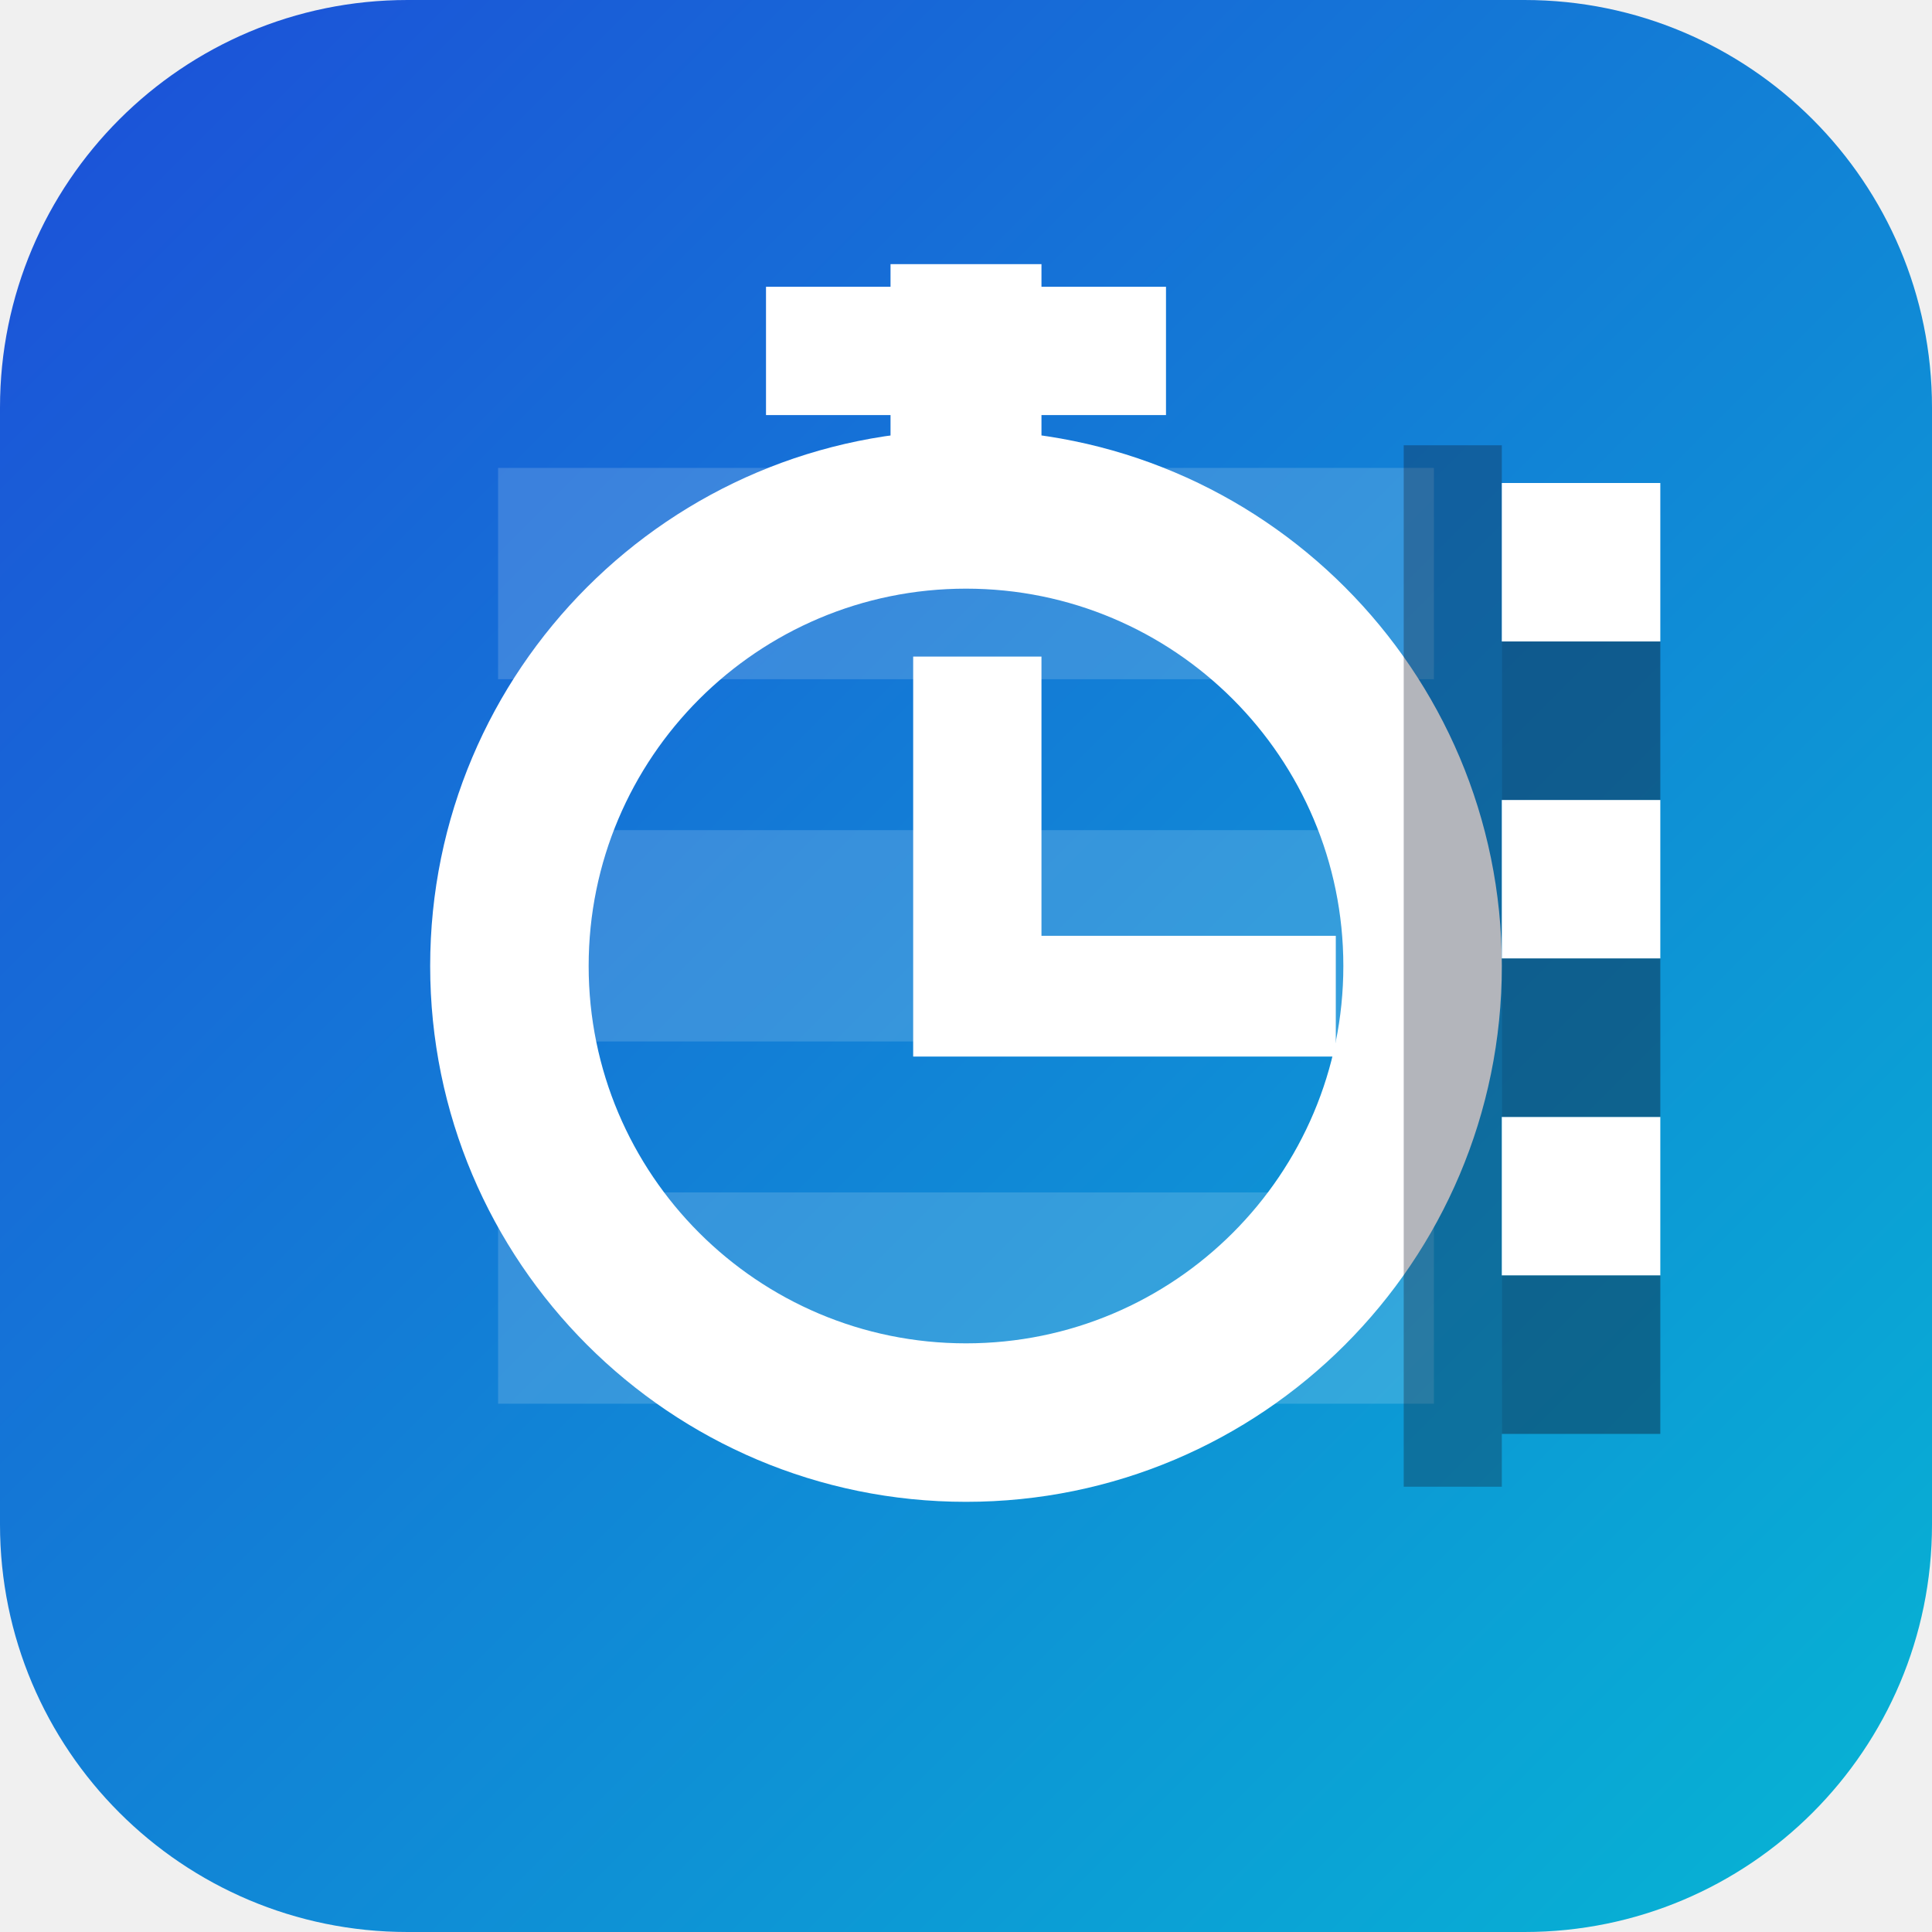
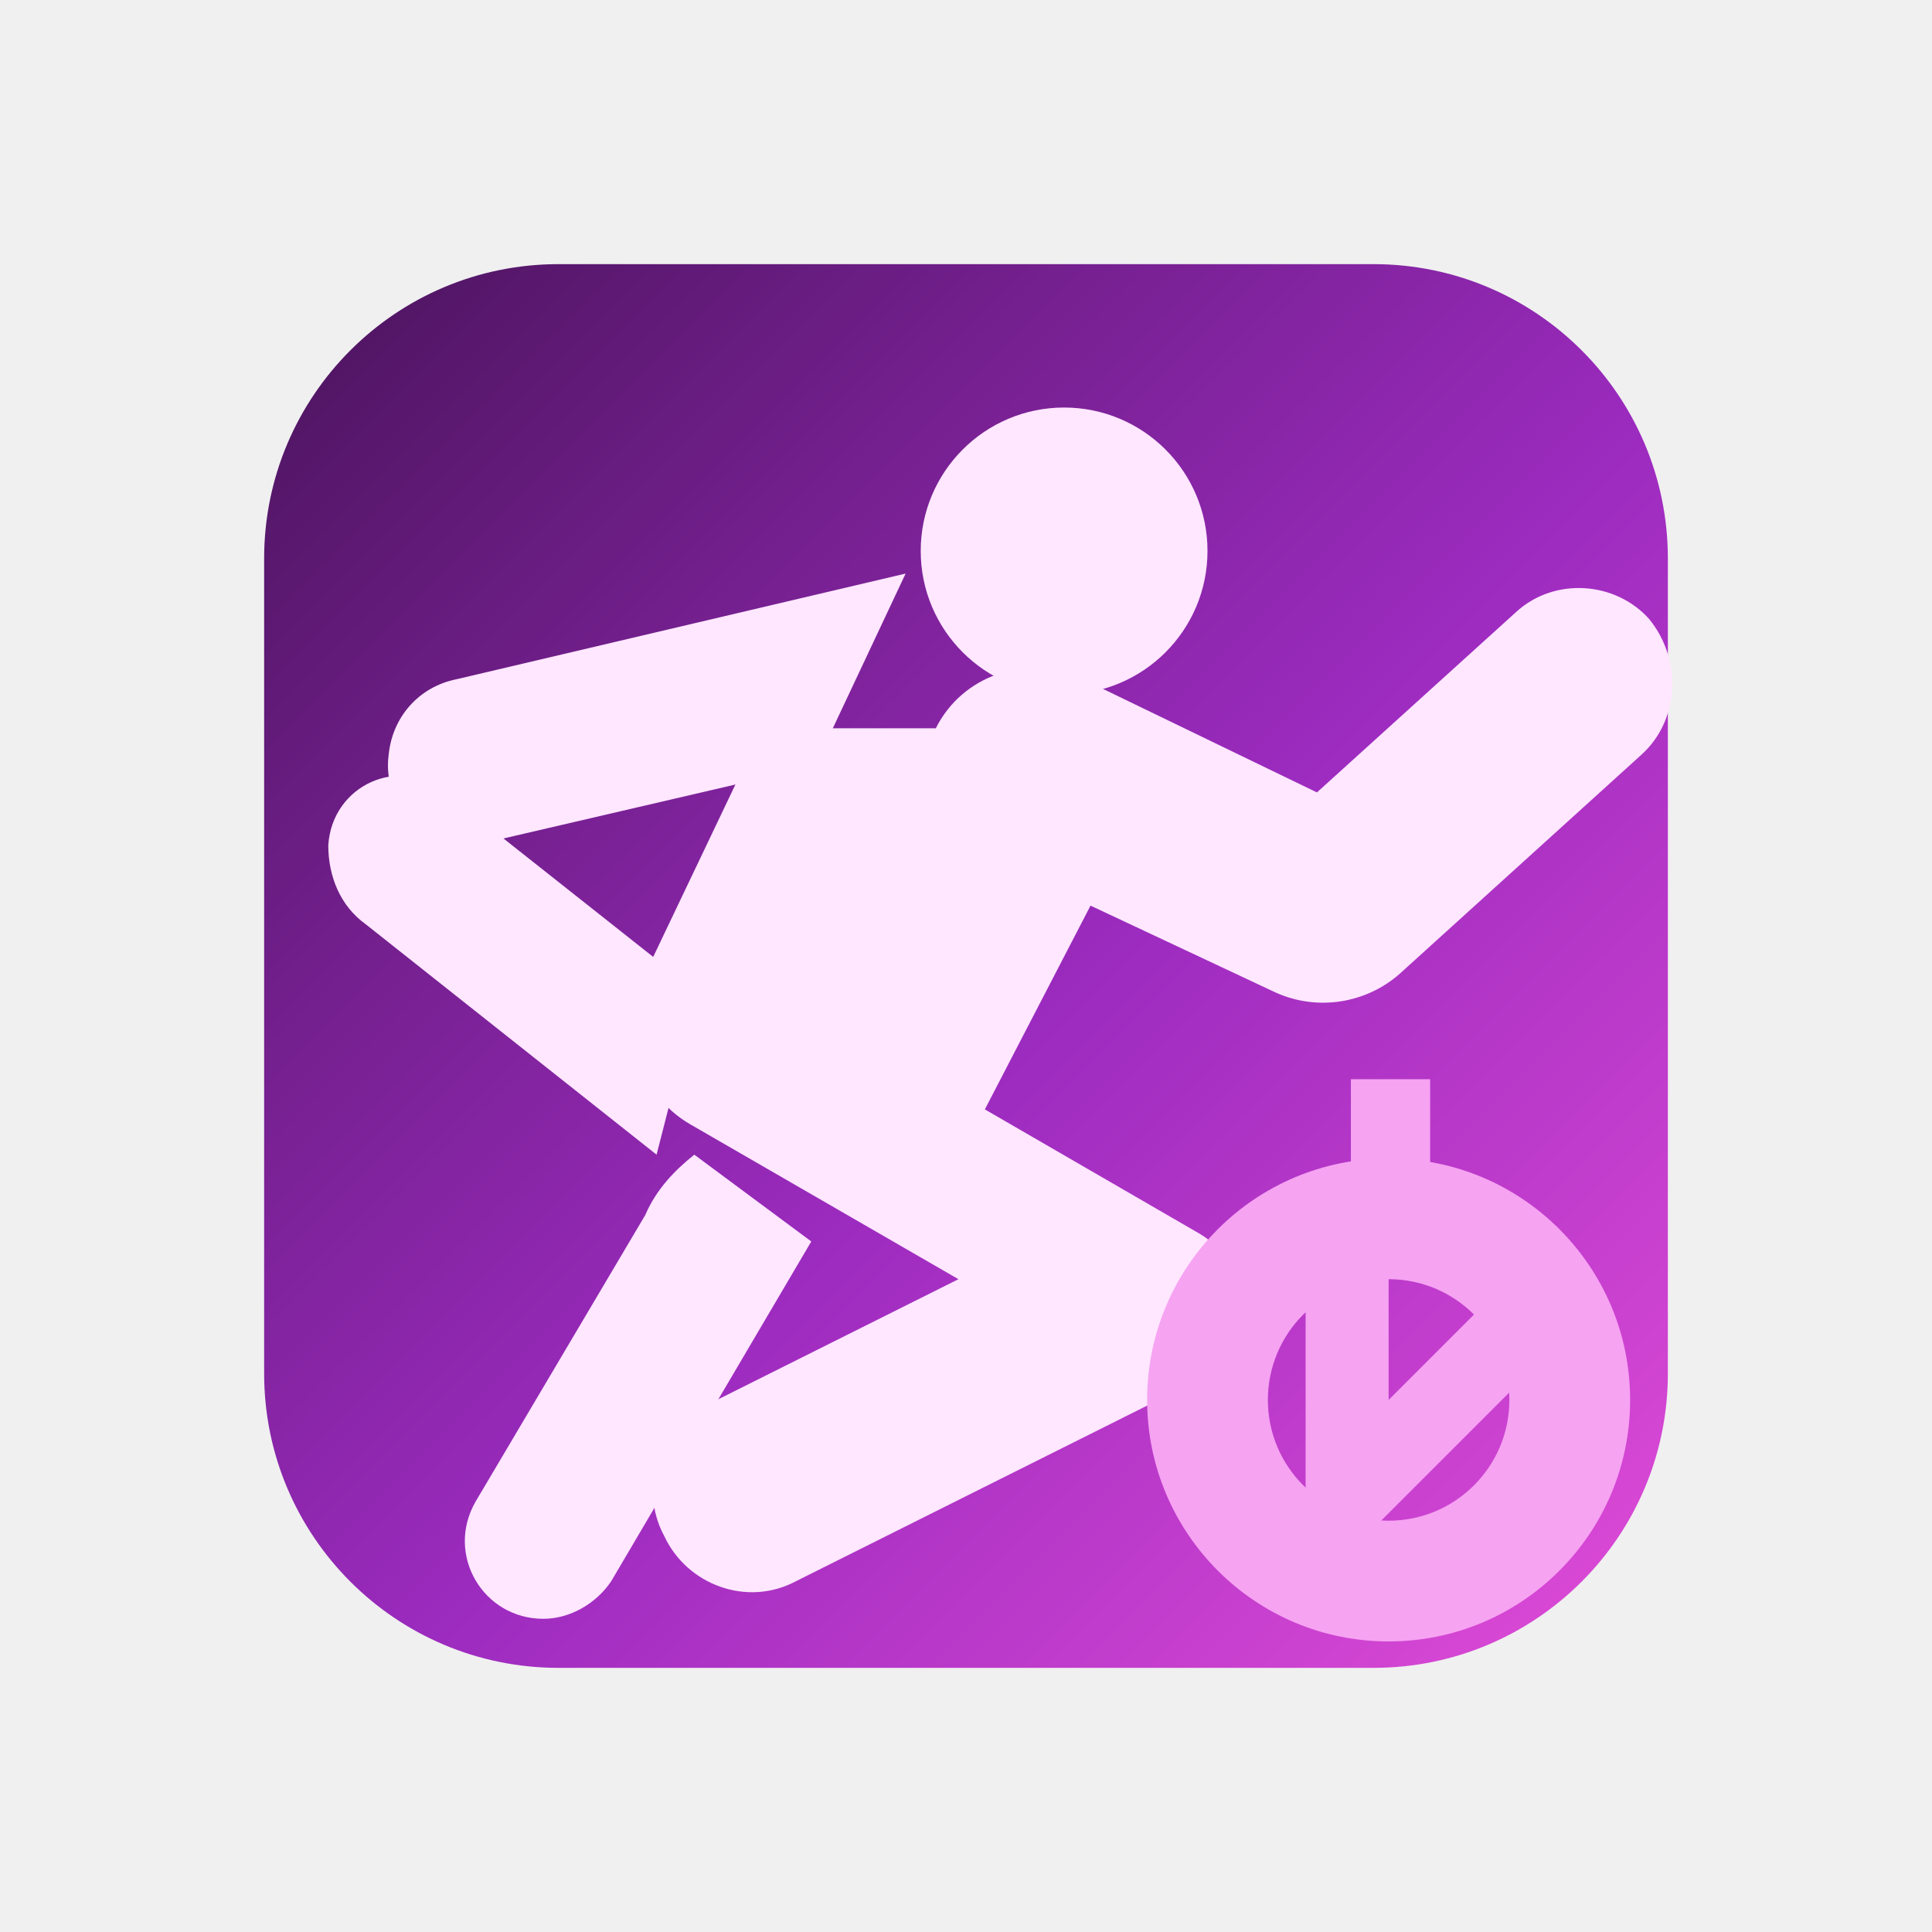
<svg xmlns="http://www.w3.org/2000/svg" viewBox="0 0 512 512" role="img" aria-labelledby="title desc">
  <defs>
-     <linearGradient id="bg" x1="0" y1="0" x2="1" y2="1">
-       <stop offset="0" stop-color="#1d4ed8" />
-       <stop offset="1" stop-color="#06b6d4" />
+     <linearGradient id="bg" x1="74" y1="74" x2="438" y2="438" gradientUnits="userSpaceOnUse">
+       <stop offset="0" stop-color="#4b145d" />
+       <stop offset=".55" stop-color="#9c2bbf" />
+       <stop offset="1" stop-color="#df4bd7" />
    </linearGradient>
  </defs>
-   <rect width="512" height="512" rx="108" fill="url(#bg)" />
-   <path fill="#fff" d="M132 124h248v56H132zM132 220h248v56H132zM132 316h248v56H132z" opacity=".16" />
-   <path fill="#fff" d="M256 114a142 142 0 1 0 0 284 142 142 0 0 0 0-284Zm0 242a100 100 0 1 1 0-200 100 100 0 0 1 0 200Z" />
-   <path fill="#fff" d="M236 70h40v58h-40zM203 76h106v34H203z" />
-   <path fill="#fff" d="M276 248h78v32h-112V174h34z" />
-   <path fill="#0f172a" d="M372 118h26v276h-26z" opacity=".32" />
-   <path fill="#fff" d="M398 128h42v42h-42zM398 212h42v42h-42zM398 296h42v42h-42z" />
-   <path fill="#0f172a" d="M398 170h42v42h-42zM398 254h42v42h-42zM398 338h42v42h-42z" opacity=".42" />
+   <rect x="70" y="70" width="372" height="372" rx="78" fill="url(#bg)" />
+   <circle cx="282" cy="146" r="38" fill="#ffe7ff" />
+   <path fill="#ffe7ff" d="M248 193c7-14 24-20 39-13l62 30 53-48c10-9 26-8 35 2 9 11 8 27-2 36l-64 58c-9 8-22 10-33 5l-49-23-28 54 57 33c15 9 14 31-1 39l-106 53c-13 7-29 1-35-12-7-13-1-29 12-35l66-33-71-41c-14-8-19-26-12-40l31-65Z" />
+   <path fill="#ffe7ff" d="m216 203-86 20c-15 4-29-8-27-23 1-10 8-18 18-20l119-28-24 51Z" />
+   <path fill="#ffe7ff" d="m185 263-67-53c-12-10-30-2-31 14 0 8 3 16 10 21l77 61 11-43Z" />
+   <path fill="#ffe7ff" d="M184 306c-5 4-10 9-13 16l-45 76c-8 14 2 31 18 31 7 0 14-4 18-10l53-90-31-23Z" />
+   <path fill="#f6a3f2" d="M368 307a64 64 0 1 0 0 128 64 64 0 0 0 0-128Zm0 96a32 32 0 1 1 0-64 32 32 0 0 1 0 64Z" />
+   <path fill="#f6a3f2" d="M358 286h21v48h-21z" />
+   <path fill="#f6a3f2" d="M368 336v35l25-25 15 15-50 50-12-5v-70z" />
</svg>
